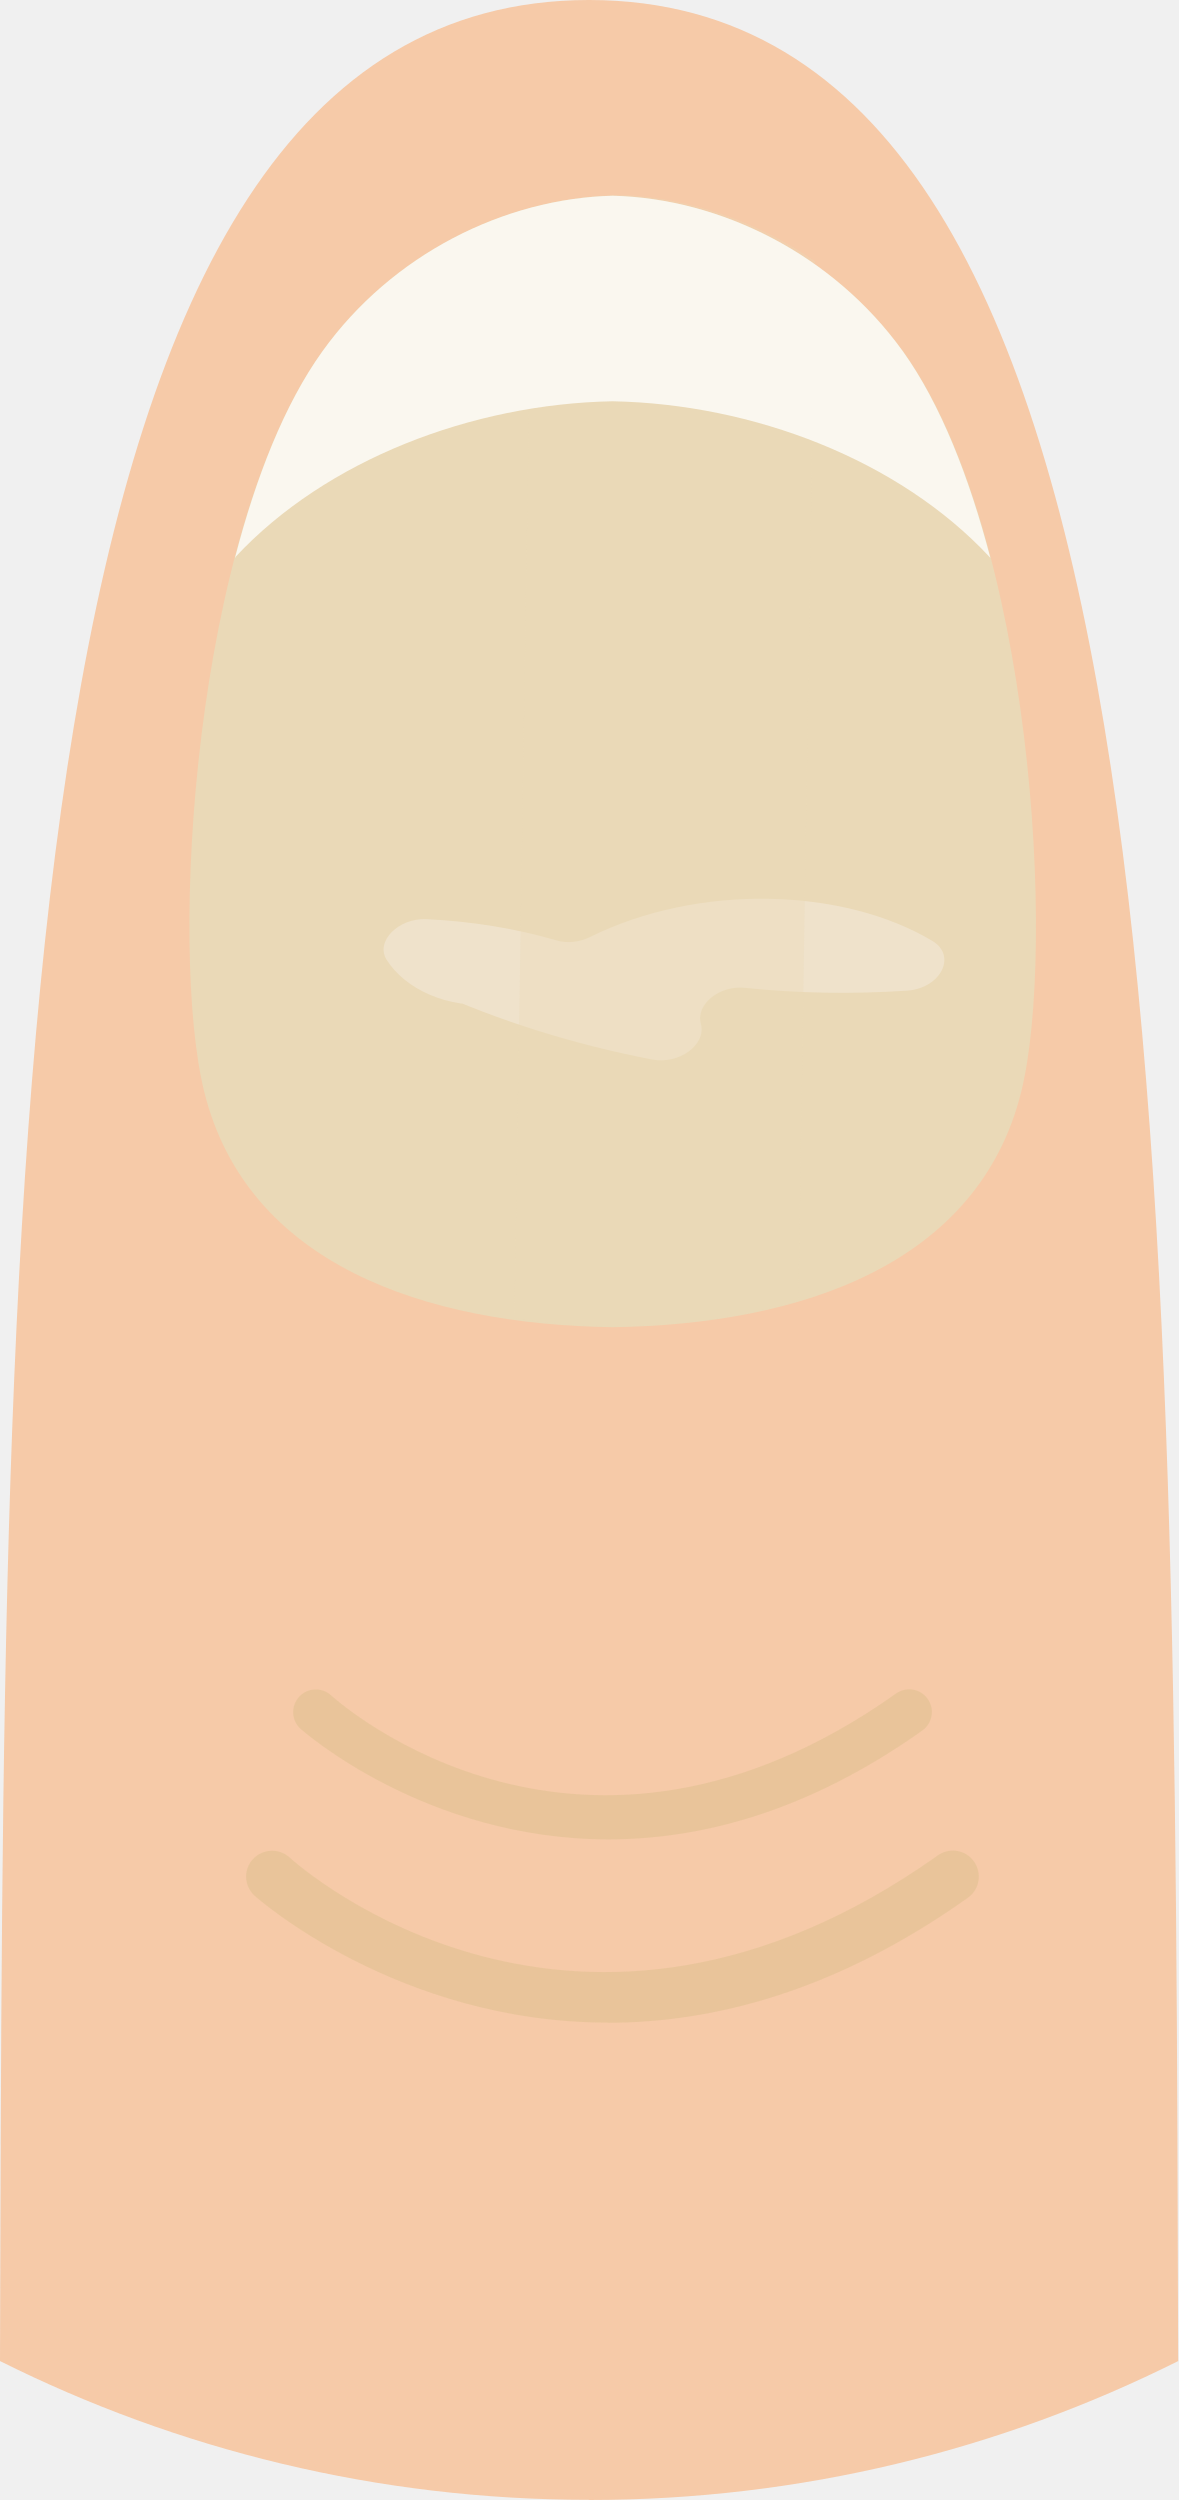
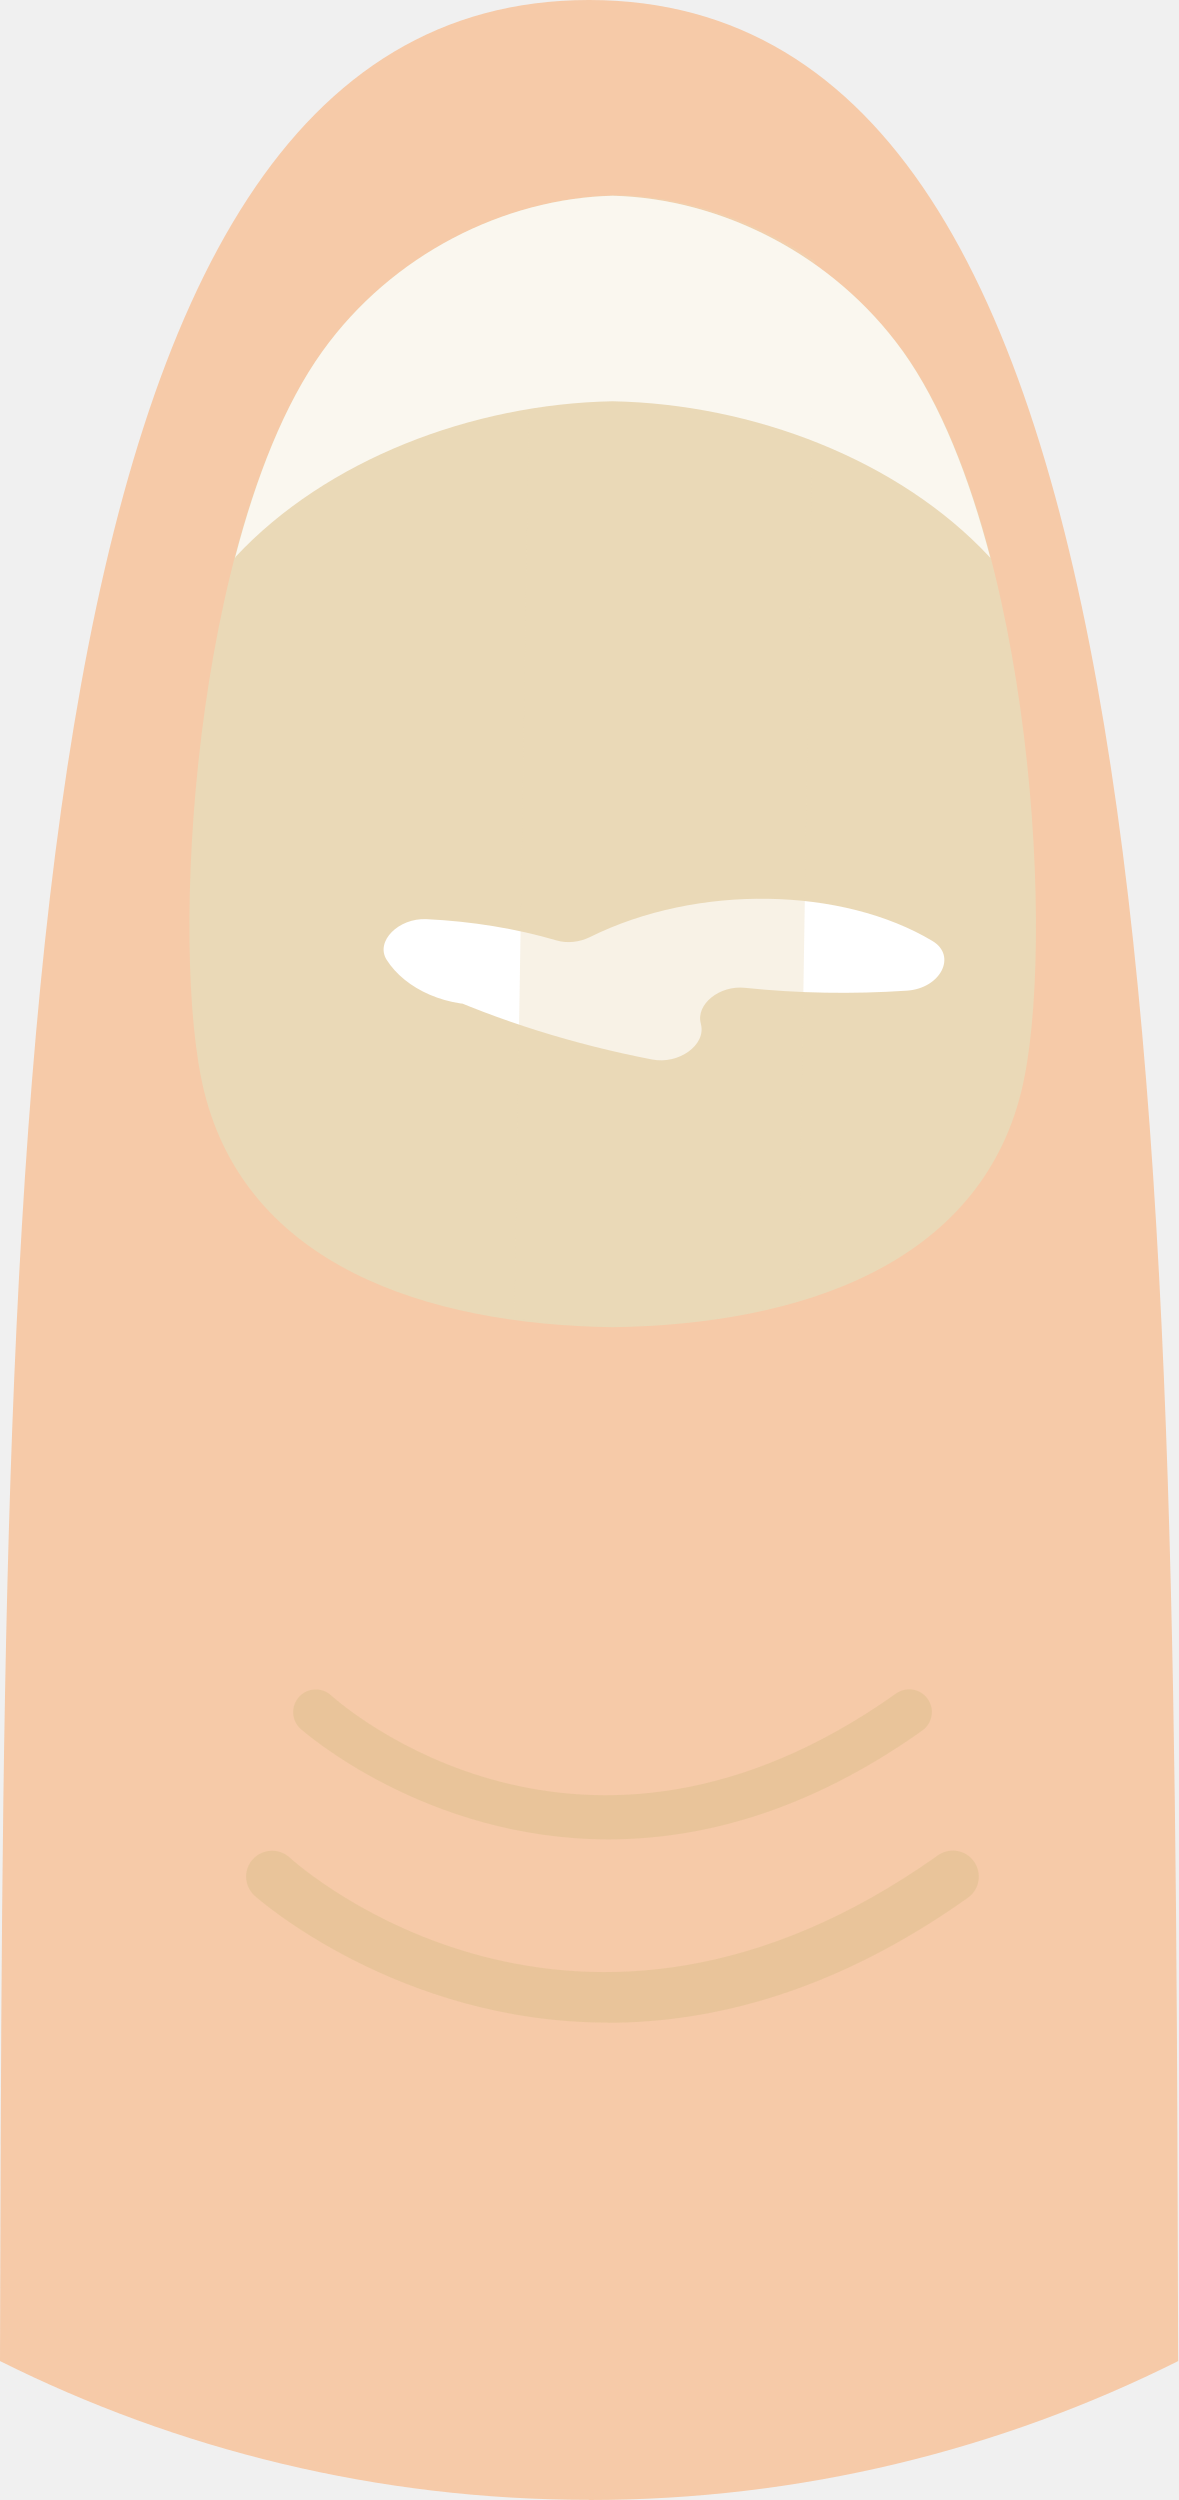
<svg xmlns="http://www.w3.org/2000/svg" id="_圖層_2" data-name="圖層 2" viewBox="0 0 74.46 158">
  <defs>
    <style>
      .cls-1 {
        fill: #efe2cb;
      }

      .cls-2 {
        fill: #f6caa8;
      }

      .cls-3 {
        fill: #d2ba81;
      }

      .cls-4 {
        fill: #faf7ef;
      }

      .cls-5, .cls-6 {
        opacity: .35;
      }

      .cls-6 {
        isolation: isolate;
      }

      .cls-6, .cls-7 {
        fill: #ead9b7;
      }
+ 
+       #hurt-1 {
+         animation: tear-flow 4s infinite ease;
+         animation-delay: -1s;
+       }
+       .cls-1 {
+         fill: #ffffff
+       }
+       @keyframes tear-flow {
+         50% {
+           opacity: 0;
+         }
+       }
+ 
    </style>
  </defs>
  <g id="img">
    <g id="impact-img-4">
      <path class="cls-2" d="M37.23,158c13.38,0,26.02-3.17,37.23-8.78C74.22,72.45,74.63.06,37.26,0h-.06C-.17.06.24,72.46,0,149.22c11.21,5.6,23.84,8.77,37.23,8.77Z" />
      <path class="cls-7" d="M57.06,22.2c-4.41-6.13-11.5-9.66-18.34-9.83-6.85.17-13.94,3.7-18.34,9.83-8.19,11.41-9.72,37.77-7.47,46.81,2.71,10.89,13.92,14.7,25.81,14.87,11.9-.17,23.11-3.98,25.82-14.87,2.24-9.04.71-35.4-7.47-46.81Z" />
      <g id="hurt-1">
        <path class="cls-1" d="M27.25,62.58c4.29,1.94,9,3.42,13.96,4.38,1.69.33,3.42-.92,3.09-2.22,0-.02,0-.04-.01-.06-.32-1.2,1.17-2.42,2.79-2.25,3.34.35,6.78.41,10.23.18,2.14-.14,3.19-2.2,1.62-3.14-5.66-3.39-14.82-3.64-21.66-.24-.65.32-1.43.4-2.08.21-2.59-.76-5.37-1.21-8.24-1.35-1.76-.08-3.24,1.4-2.52,2.56,1.17,1.86,3.86,3.12,6.78,2.81l-3.97-.9Z" />
      </g>
      <path class="cls-6" d="M39.28,12.32c-1.88.01-3.78.31-5.65.82l-1.12,70.17c1.84.26,3.71.45,5.63.51,4.32,0,8.54-.49,12.32-1.61l1.05-65.69c-3.69-2.56-7.99-4.03-12.23-4.2Z" />
      <path class="cls-4" d="M14.89,35.19c5.72-6.13,14.93-9.66,23.82-9.83,8.89.17,18.1,3.7,23.82,9.83.02.02.04.05.06.07-1.33-5.09-3.14-9.72-5.53-13.06-4.41-6.13-11.5-9.66-18.34-9.83-6.85.17-13.94,3.7-18.34,9.83-2.4,3.34-4.21,7.97-5.53,13.06.02-.02.04-.05.06-.07Z" />
      <g class="cls-5">
        <path class="cls-3" d="M38.45,116.25c-11.6,0-19.34-6.89-19.46-6.99-.58-.53-.62-1.43-.09-2.02.53-.58,1.43-.63,2.02-.1.64.58,15.85,13.99,35.71-.11.65-.46,1.54-.31,2,.34.46.64.31,1.54-.34,2-7.26,5.16-14.03,6.88-19.84,6.88Z" />
      </g>
      <g class="cls-5">
        <path class="cls-3" d="M38.42,127.83c-13.31,0-22.2-7.9-22.33-8.02-.67-.61-.72-1.65-.11-2.31s1.65-.72,2.32-.11c.73.66,18.18,16.05,40.97-.13.75-.53,1.77-.35,2.29.39.52.74.35,1.77-.39,2.29-8.33,5.92-16.1,7.9-22.76,7.9Z" />
      </g>
    </g>
  </g>
</svg>
